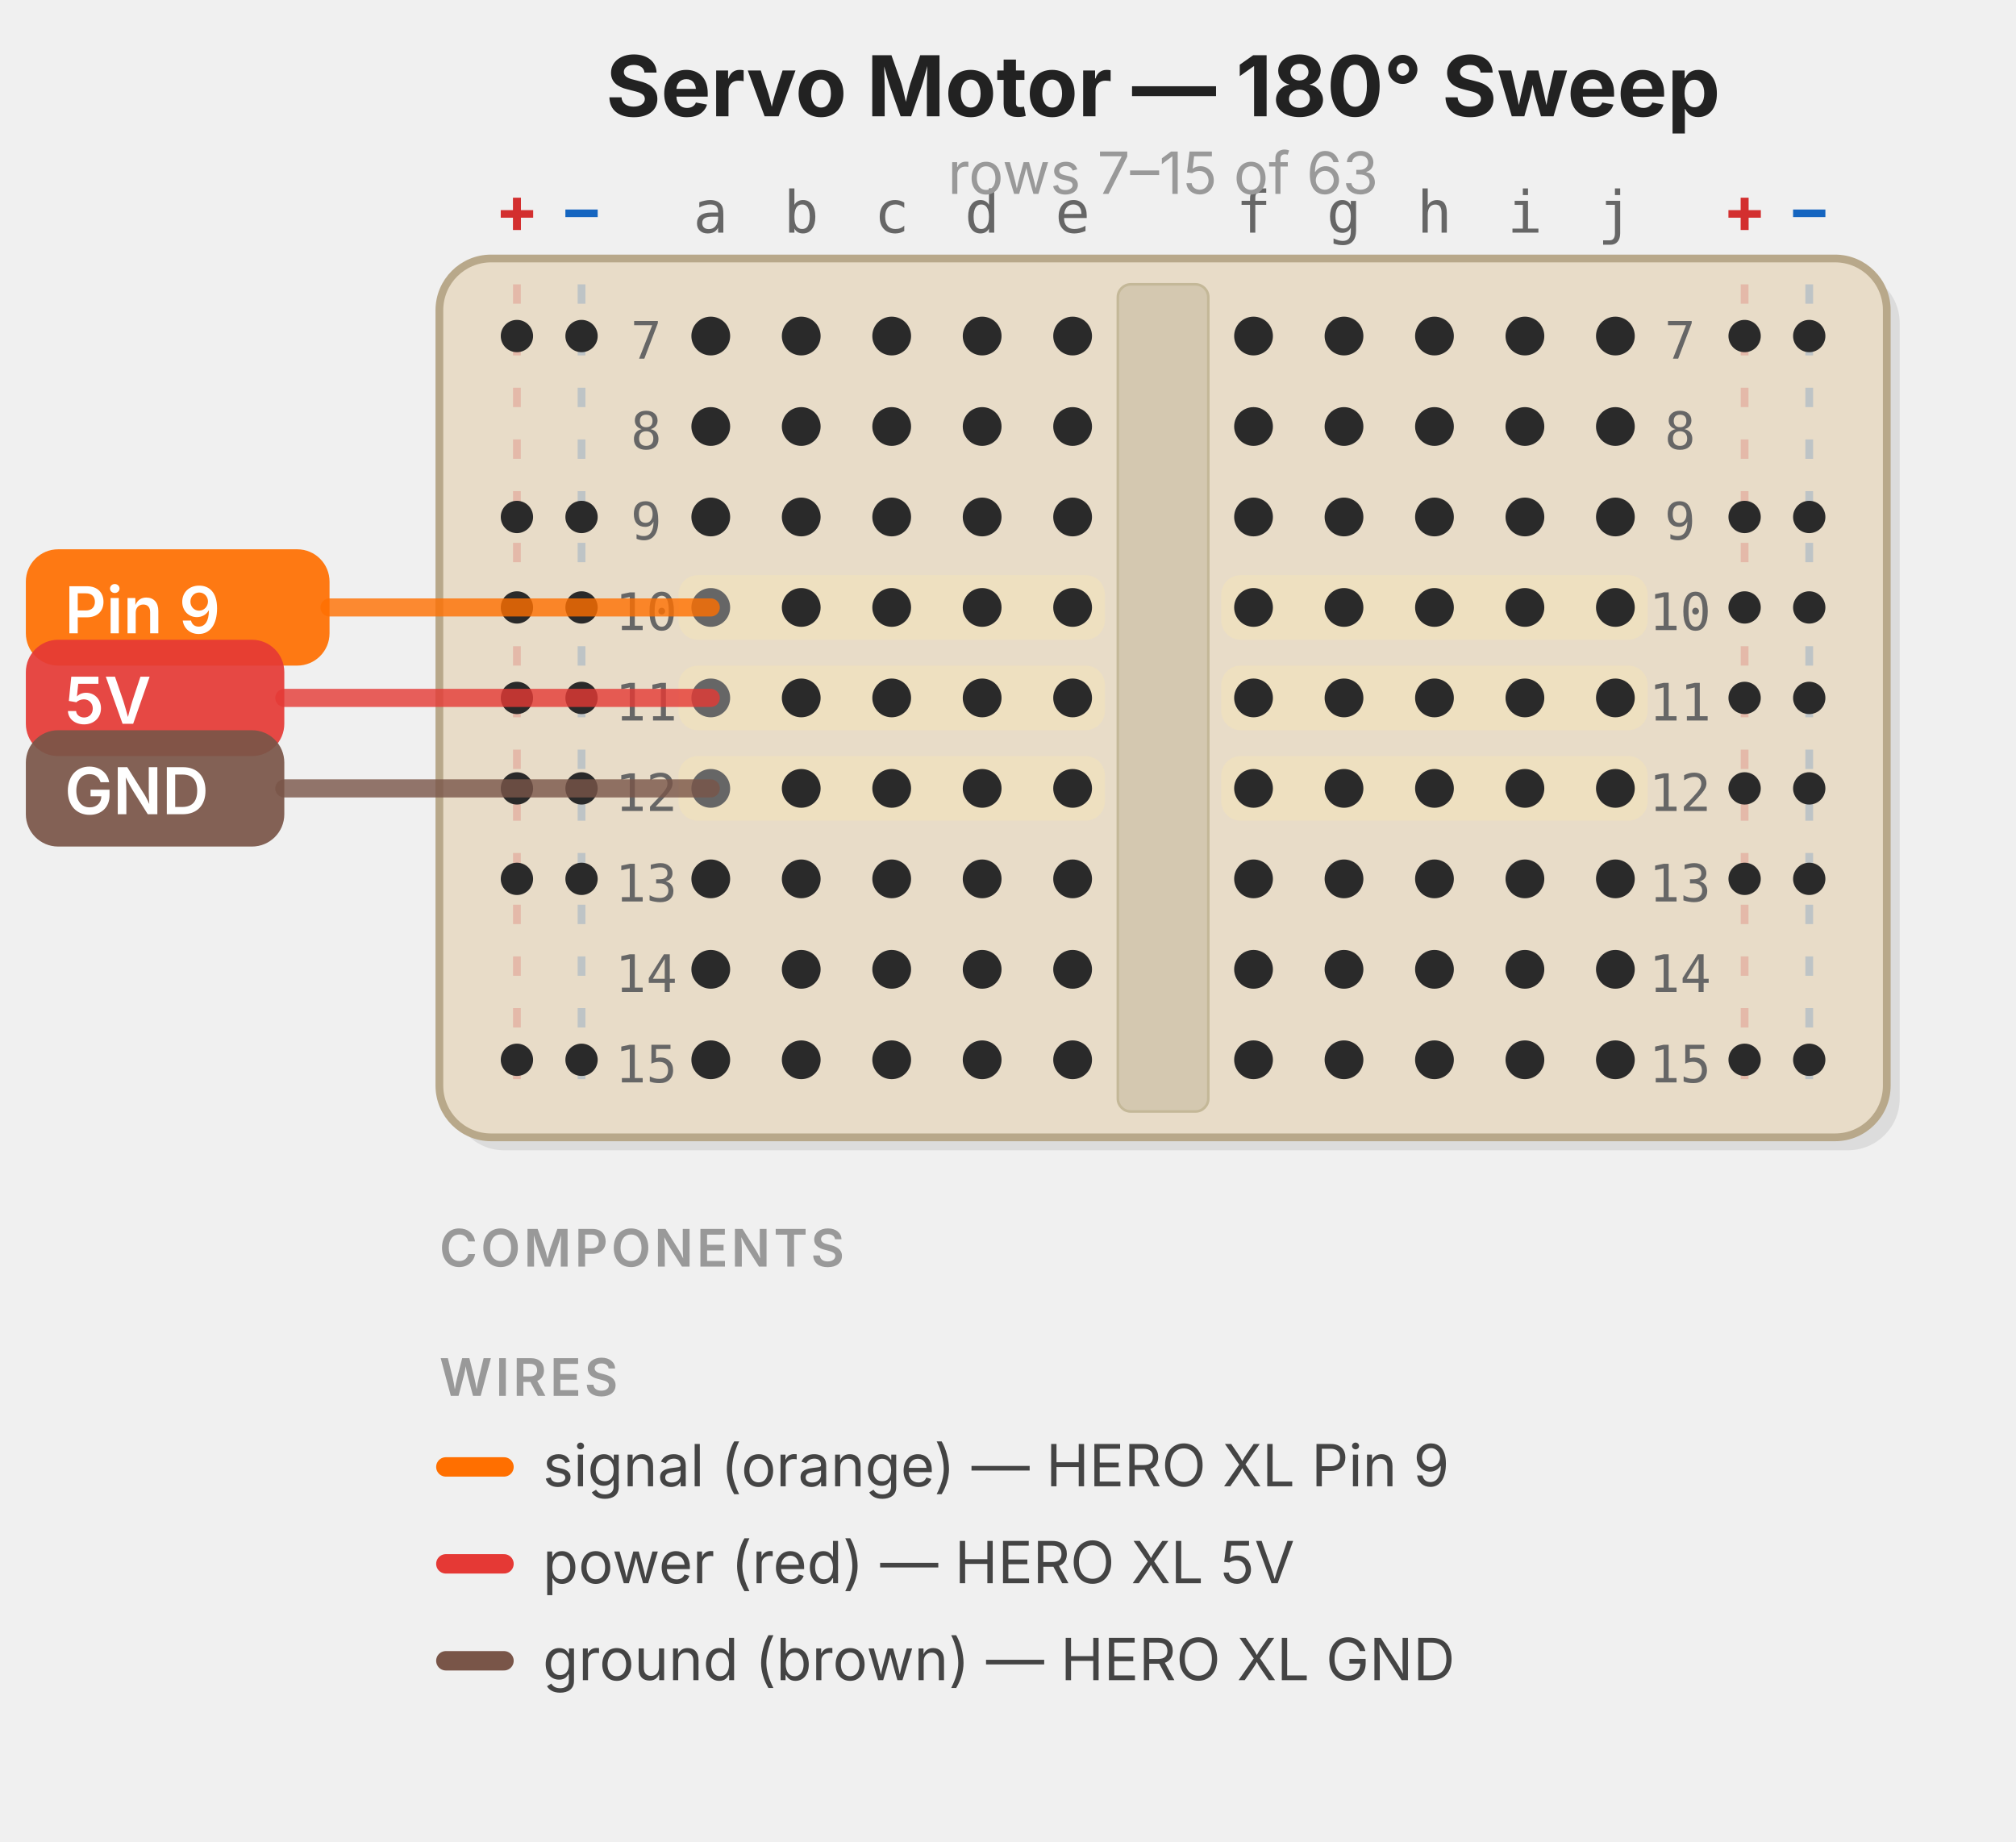
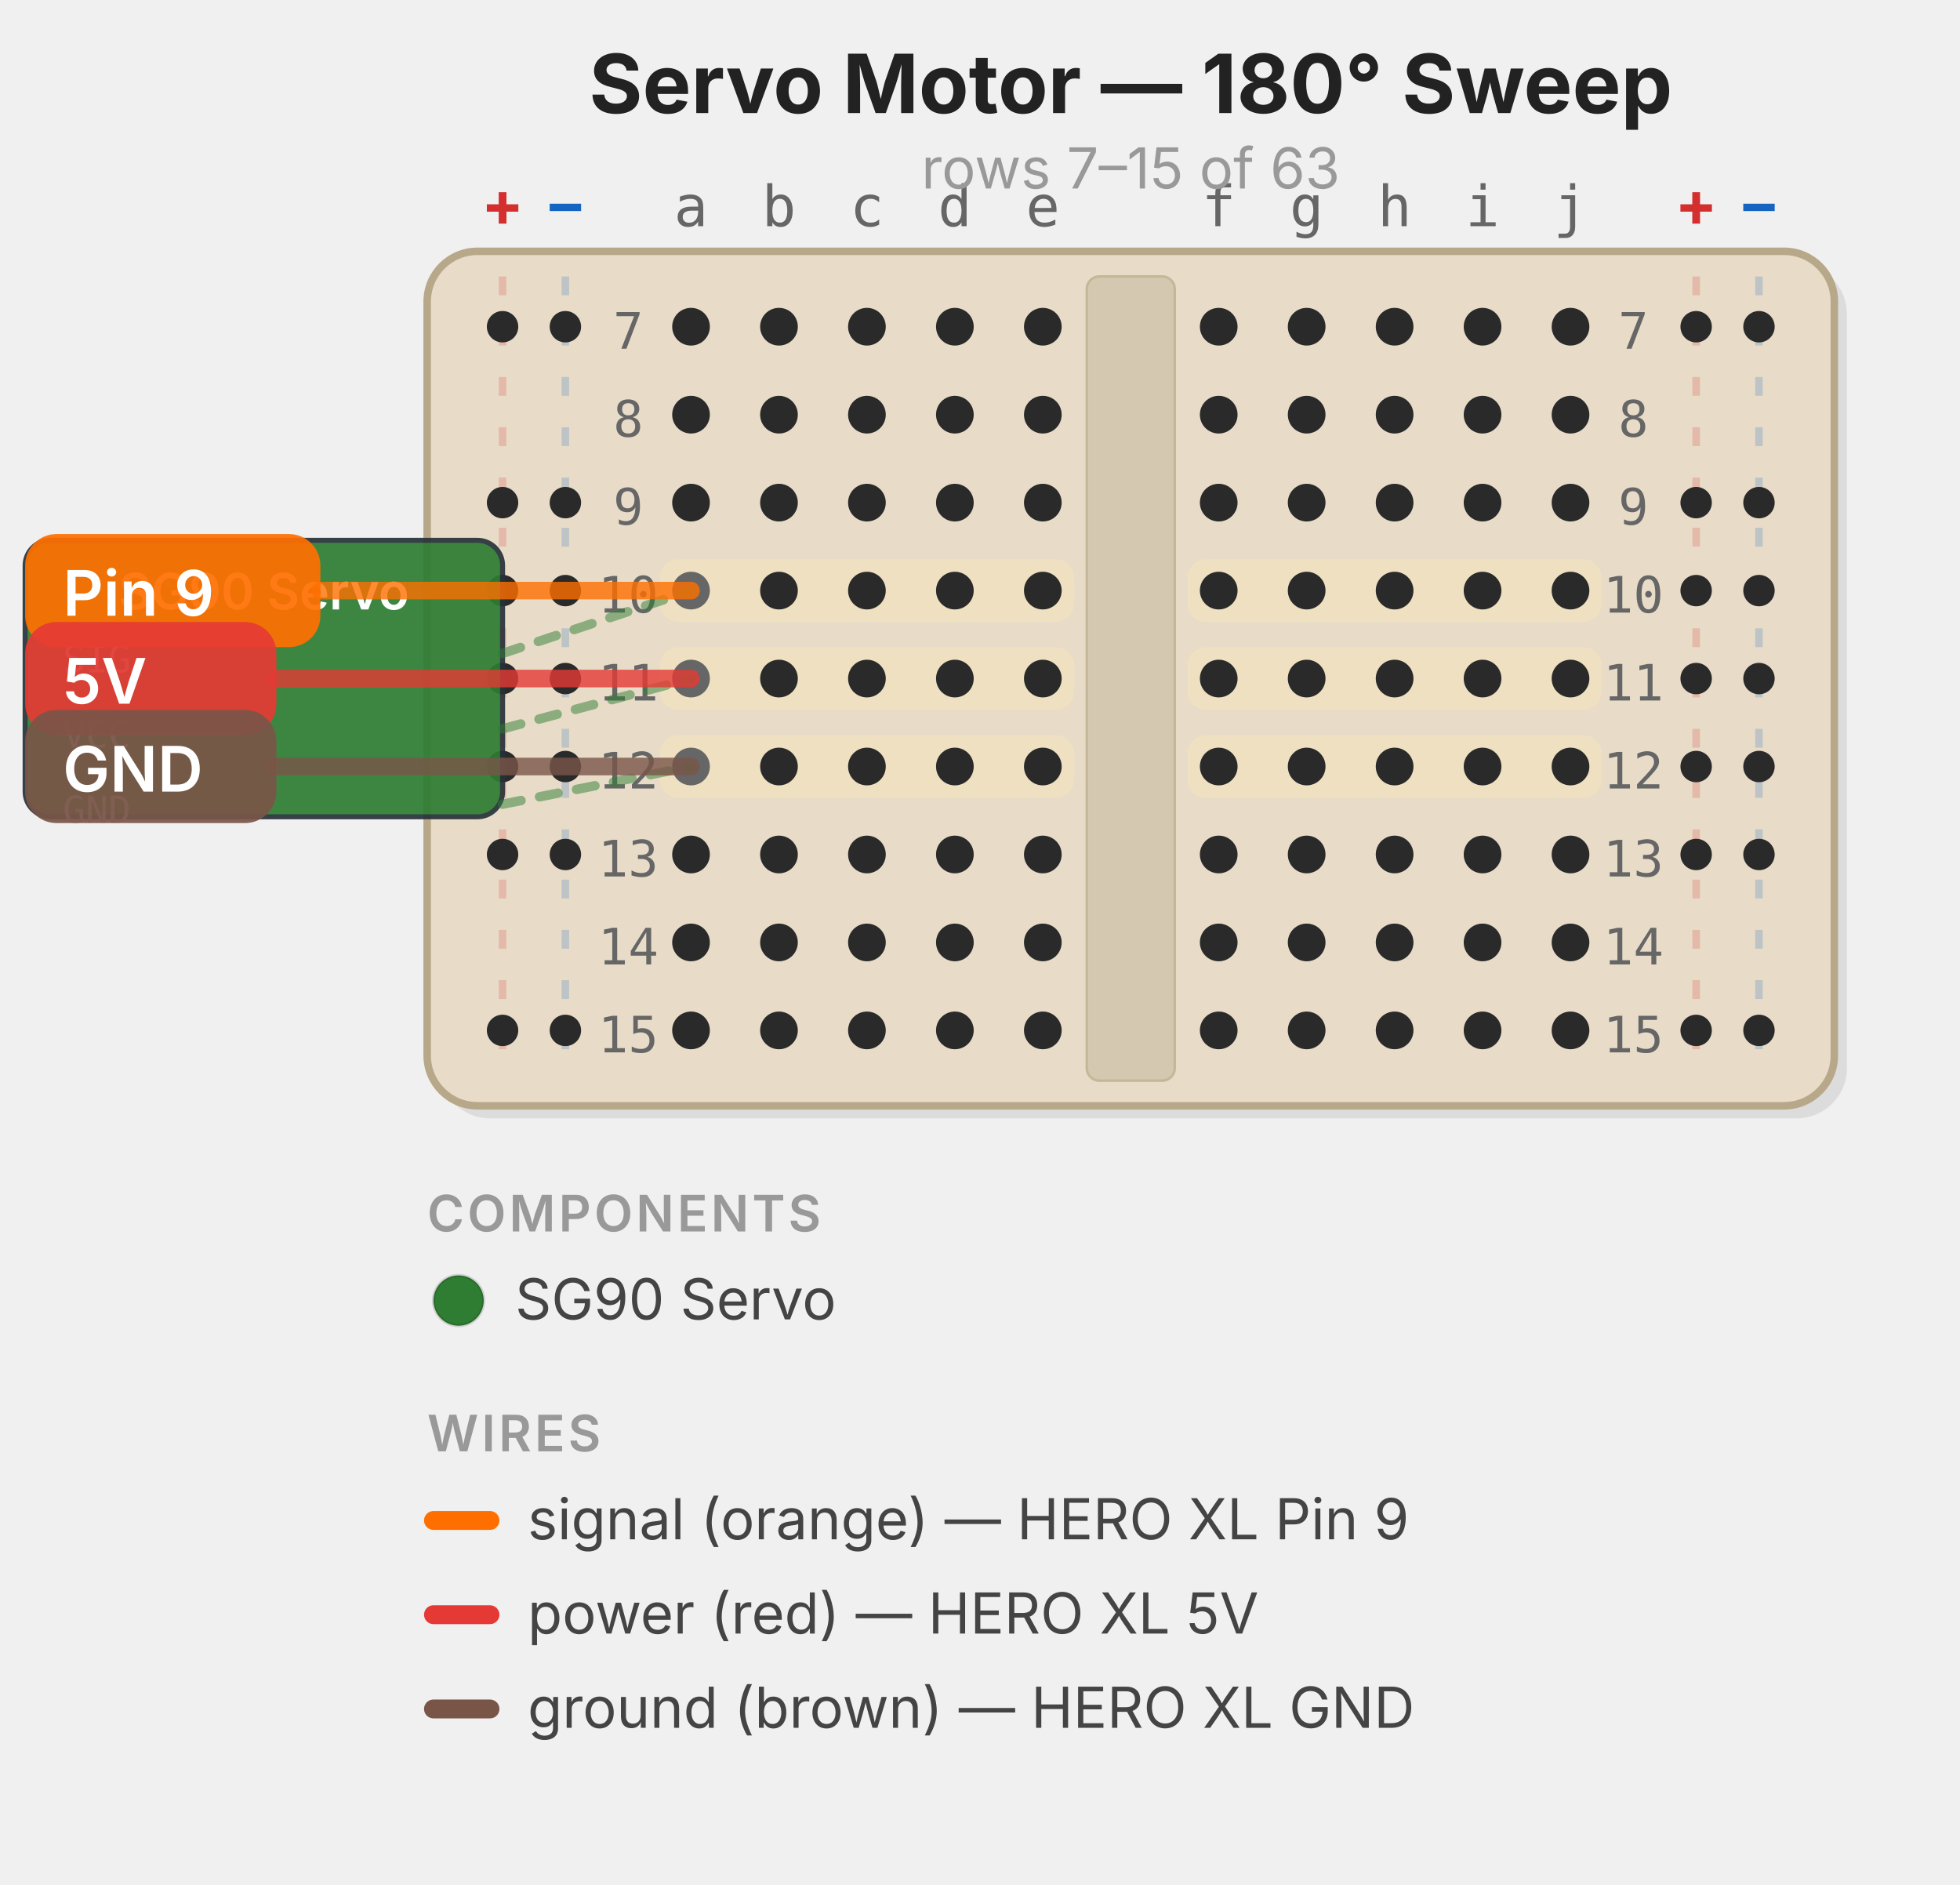
- <svg xmlns="http://www.w3.org/2000/svg" viewBox="0 0 312 285" width="312" height="285" style="background:#fff">
+ <svg xmlns="http://www.w3.org/2000/svg" viewBox="0 0 312 300" width="312" height="300" style="background:#fff">
  <rect x="70.0" y="42.0" width="224.0" height="136.0" rx="8" fill="#00000015" />
  <rect x="68.0" y="40.0" width="224.0" height="136.0" rx="8" fill="#e8dcc8" stroke="#b8a88a" stroke-width="1.2" />
  <rect x="173.0" y="44.0" width="14.0" height="128.0" rx="2" fill="#d4c8b0" stroke="#c4b898" stroke-width="0.4" />
  <line x1="80.0" y1="44.0" x2="80.0" y2="172.0" stroke="#d32f2f" stroke-width="1.2" opacity="0.2" stroke-dasharray="3,5" />
  <line x1="90.0" y1="44.0" x2="90.0" y2="172.0" stroke="#1565c0" stroke-width="1.2" opacity="0.2" stroke-dasharray="3,5" />
  <line x1="270.0" y1="44.0" x2="270.0" y2="172.0" stroke="#d32f2f" stroke-width="1.2" opacity="0.2" stroke-dasharray="3,5" />
  <line x1="280.0" y1="44.0" x2="280.0" y2="172.0" stroke="#1565c0" stroke-width="1.2" opacity="0.2" stroke-dasharray="3,5" />
  <rect x="105.0" y="89.0" width="66.0" height="10.0" rx="3" fill="#ffeaa7" opacity="0.25" />
  <rect x="189.0" y="89.0" width="66.0" height="10.0" rx="3" fill="#ffeaa7" opacity="0.25" />
  <rect x="105.0" y="103.0" width="66.0" height="10.0" rx="3" fill="#ffeaa7" opacity="0.25" />
  <rect x="189.0" y="103.0" width="66.0" height="10.0" rx="3" fill="#ffeaa7" opacity="0.25" />
  <rect x="105.0" y="117.0" width="66.0" height="10.0" rx="3" fill="#ffeaa7" opacity="0.25" />
  <rect x="189.0" y="117.0" width="66.0" height="10.0" rx="3" fill="#ffeaa7" opacity="0.25" />
  <circle cx="110.0" cy="52.0" r="3.0" fill="#2a2a2a" />
  <circle cx="110.0" cy="66.0" r="3.0" fill="#2a2a2a" />
  <circle cx="110.0" cy="80.0" r="3.0" fill="#2a2a2a" />
  <circle cx="110.0" cy="94.0" r="3.0" fill="#666" />
  <circle cx="110.0" cy="108.0" r="3.0" fill="#666" />
  <circle cx="110.0" cy="122.0" r="3.0" fill="#666" />
  <circle cx="110.0" cy="136.0" r="3.0" fill="#2a2a2a" />
  <circle cx="110.0" cy="150.0" r="3.0" fill="#2a2a2a" />
  <circle cx="110.0" cy="164.0" r="3.0" fill="#2a2a2a" />
  <circle cx="124.0" cy="52.0" r="3.0" fill="#2a2a2a" />
  <circle cx="124.0" cy="66.0" r="3.0" fill="#2a2a2a" />
  <circle cx="124.0" cy="80.0" r="3.0" fill="#2a2a2a" />
  <circle cx="124.0" cy="94.0" r="3.0" fill="#2a2a2a" />
  <circle cx="124.0" cy="108.0" r="3.0" fill="#2a2a2a" />
  <circle cx="124.0" cy="122.0" r="3.0" fill="#2a2a2a" />
  <circle cx="124.0" cy="136.0" r="3.0" fill="#2a2a2a" />
  <circle cx="124.0" cy="150.0" r="3.0" fill="#2a2a2a" />
  <circle cx="124.0" cy="164.0" r="3.0" fill="#2a2a2a" />
  <circle cx="138.0" cy="52.0" r="3.0" fill="#2a2a2a" />
  <circle cx="138.0" cy="66.0" r="3.0" fill="#2a2a2a" />
  <circle cx="138.0" cy="80.0" r="3.0" fill="#2a2a2a" />
  <circle cx="138.0" cy="94.0" r="3.0" fill="#2a2a2a" />
  <circle cx="138.0" cy="108.0" r="3.0" fill="#2a2a2a" />
  <circle cx="138.0" cy="122.0" r="3.0" fill="#2a2a2a" />
  <circle cx="138.0" cy="136.0" r="3.0" fill="#2a2a2a" />
  <circle cx="138.0" cy="150.0" r="3.0" fill="#2a2a2a" />
  <circle cx="138.0" cy="164.0" r="3.0" fill="#2a2a2a" />
  <circle cx="152.0" cy="52.0" r="3.0" fill="#2a2a2a" />
  <circle cx="152.0" cy="66.0" r="3.0" fill="#2a2a2a" />
  <circle cx="152.0" cy="80.0" r="3.0" fill="#2a2a2a" />
  <circle cx="152.0" cy="94.0" r="3.0" fill="#2a2a2a" />
  <circle cx="152.0" cy="108.0" r="3.0" fill="#2a2a2a" />
  <circle cx="152.0" cy="122.0" r="3.0" fill="#2a2a2a" />
  <circle cx="152.0" cy="136.0" r="3.0" fill="#2a2a2a" />
  <circle cx="152.0" cy="150.0" r="3.0" fill="#2a2a2a" />
  <circle cx="152.0" cy="164.0" r="3.0" fill="#2a2a2a" />
  <circle cx="166.0" cy="52.0" r="3.0" fill="#2a2a2a" />
  <circle cx="166.0" cy="66.0" r="3.0" fill="#2a2a2a" />
  <circle cx="166.0" cy="80.0" r="3.0" fill="#2a2a2a" />
  <circle cx="166.0" cy="94.0" r="3.0" fill="#2a2a2a" />
  <circle cx="166.0" cy="108.0" r="3.0" fill="#2a2a2a" />
  <circle cx="166.0" cy="122.0" r="3.0" fill="#2a2a2a" />
  <circle cx="166.0" cy="136.0" r="3.0" fill="#2a2a2a" />
  <circle cx="166.0" cy="150.0" r="3.0" fill="#2a2a2a" />
  <circle cx="166.0" cy="164.0" r="3.0" fill="#2a2a2a" />
  <circle cx="194.0" cy="52.0" r="3.0" fill="#2a2a2a" />
  <circle cx="194.0" cy="66.0" r="3.0" fill="#2a2a2a" />
  <circle cx="194.0" cy="80.0" r="3.0" fill="#2a2a2a" />
  <circle cx="194.0" cy="94.0" r="3.0" fill="#2a2a2a" />
  <circle cx="194.0" cy="108.0" r="3.0" fill="#2a2a2a" />
  <circle cx="194.0" cy="122.0" r="3.0" fill="#2a2a2a" />
  <circle cx="194.0" cy="136.0" r="3.0" fill="#2a2a2a" />
  <circle cx="194.0" cy="150.0" r="3.0" fill="#2a2a2a" />
  <circle cx="194.0" cy="164.0" r="3.0" fill="#2a2a2a" />
  <circle cx="208.0" cy="52.0" r="3.0" fill="#2a2a2a" />
  <circle cx="208.0" cy="66.0" r="3.0" fill="#2a2a2a" />
  <circle cx="208.0" cy="80.0" r="3.0" fill="#2a2a2a" />
  <circle cx="208.0" cy="94.0" r="3.0" fill="#2a2a2a" />
  <circle cx="208.0" cy="108.0" r="3.0" fill="#2a2a2a" />
  <circle cx="208.0" cy="122.0" r="3.0" fill="#2a2a2a" />
  <circle cx="208.0" cy="136.0" r="3.0" fill="#2a2a2a" />
  <circle cx="208.0" cy="150.0" r="3.0" fill="#2a2a2a" />
  <circle cx="208.0" cy="164.0" r="3.0" fill="#2a2a2a" />
  <circle cx="222.0" cy="52.0" r="3.0" fill="#2a2a2a" />
  <circle cx="222.0" cy="66.0" r="3.0" fill="#2a2a2a" />
  <circle cx="222.0" cy="80.0" r="3.0" fill="#2a2a2a" />
  <circle cx="222.0" cy="94.0" r="3.0" fill="#2a2a2a" />
  <circle cx="222.0" cy="108.0" r="3.0" fill="#2a2a2a" />
  <circle cx="222.0" cy="122.0" r="3.0" fill="#2a2a2a" />
  <circle cx="222.0" cy="136.0" r="3.0" fill="#2a2a2a" />
  <circle cx="222.0" cy="150.0" r="3.0" fill="#2a2a2a" />
  <circle cx="222.0" cy="164.0" r="3.0" fill="#2a2a2a" />
  <circle cx="236.0" cy="52.0" r="3.0" fill="#2a2a2a" />
  <circle cx="236.0" cy="66.0" r="3.0" fill="#2a2a2a" />
  <circle cx="236.0" cy="80.0" r="3.0" fill="#2a2a2a" />
  <circle cx="236.0" cy="94.0" r="3.0" fill="#2a2a2a" />
  <circle cx="236.0" cy="108.0" r="3.0" fill="#2a2a2a" />
  <circle cx="236.0" cy="122.0" r="3.0" fill="#2a2a2a" />
  <circle cx="236.0" cy="136.0" r="3.0" fill="#2a2a2a" />
  <circle cx="236.0" cy="150.0" r="3.0" fill="#2a2a2a" />
  <circle cx="236.0" cy="164.0" r="3.0" fill="#2a2a2a" />
  <circle cx="250.0" cy="52.0" r="3.0" fill="#2a2a2a" />
  <circle cx="250.0" cy="66.0" r="3.0" fill="#2a2a2a" />
  <circle cx="250.0" cy="80.0" r="3.0" fill="#2a2a2a" />
  <circle cx="250.0" cy="94.0" r="3.0" fill="#2a2a2a" />
  <circle cx="250.0" cy="108.0" r="3.0" fill="#2a2a2a" />
  <circle cx="250.0" cy="122.0" r="3.0" fill="#2a2a2a" />
  <circle cx="250.0" cy="136.0" r="3.0" fill="#2a2a2a" />
  <circle cx="250.0" cy="150.0" r="3.0" fill="#2a2a2a" />
  <circle cx="250.0" cy="164.0" r="3.0" fill="#2a2a2a" />
  <circle cx="80.0" cy="52.0" r="2.5" fill="#2a2a2a" />
  <circle cx="80.0" cy="80.0" r="2.5" fill="#2a2a2a" />
  <circle cx="80.0" cy="94.0" r="2.5" fill="#2a2a2a" />
  <circle cx="80.0" cy="108.0" r="2.5" fill="#2a2a2a" />
  <circle cx="80.0" cy="122.0" r="2.5" fill="#2a2a2a" />
  <circle cx="80.0" cy="136.0" r="2.5" fill="#2a2a2a" />
  <circle cx="80.0" cy="164.0" r="2.5" fill="#2a2a2a" />
  <circle cx="90.0" cy="52.0" r="2.5" fill="#2a2a2a" />
  <circle cx="90.0" cy="80.0" r="2.5" fill="#2a2a2a" />
  <circle cx="90.0" cy="94.0" r="2.5" fill="#2a2a2a" />
  <circle cx="90.0" cy="108.0" r="2.5" fill="#2a2a2a" />
  <circle cx="90.0" cy="122.0" r="2.5" fill="#2a2a2a" />
  <circle cx="90.0" cy="136.0" r="2.5" fill="#2a2a2a" />
  <circle cx="90.0" cy="164.0" r="2.5" fill="#2a2a2a" />
  <circle cx="270.0" cy="52.0" r="2.5" fill="#2a2a2a" />
  <circle cx="270.0" cy="80.0" r="2.5" fill="#2a2a2a" />
  <circle cx="270.0" cy="94.0" r="2.5" fill="#2a2a2a" />
  <circle cx="270.0" cy="108.0" r="2.5" fill="#2a2a2a" />
  <circle cx="270.0" cy="122.0" r="2.5" fill="#2a2a2a" />
  <circle cx="270.0" cy="136.0" r="2.5" fill="#2a2a2a" />
  <circle cx="270.0" cy="164.0" r="2.5" fill="#2a2a2a" />
  <circle cx="280.0" cy="52.0" r="2.5" fill="#2a2a2a" />
  <circle cx="280.0" cy="80.0" r="2.5" fill="#2a2a2a" />
  <circle cx="280.0" cy="94.0" r="2.5" fill="#2a2a2a" />
  <circle cx="280.0" cy="108.0" r="2.5" fill="#2a2a2a" />
  <circle cx="280.0" cy="122.0" r="2.5" fill="#2a2a2a" />
  <circle cx="280.0" cy="136.0" r="2.5" fill="#2a2a2a" />
  <circle cx="280.0" cy="164.0" r="2.5" fill="#2a2a2a" />
  <text x="110.0" y="36.0" font-size="9" fill="#666" text-anchor="middle" font-family="'SF Mono', 'Cascadia Code', 'Fira Code', monospace">a</text>
  <text x="124.0" y="36.0" font-size="9" fill="#666" text-anchor="middle" font-family="'SF Mono', 'Cascadia Code', 'Fira Code', monospace">b</text>
  <text x="138.0" y="36.0" font-size="9" fill="#666" text-anchor="middle" font-family="'SF Mono', 'Cascadia Code', 'Fira Code', monospace">c</text>
  <text x="152.0" y="36.0" font-size="9" fill="#666" text-anchor="middle" font-family="'SF Mono', 'Cascadia Code', 'Fira Code', monospace">d</text>
  <text x="166.0" y="36.0" font-size="9" fill="#666" text-anchor="middle" font-family="'SF Mono', 'Cascadia Code', 'Fira Code', monospace">e</text>
  <text x="194.0" y="36.0" font-size="9" fill="#666" text-anchor="middle" font-family="'SF Mono', 'Cascadia Code', 'Fira Code', monospace">f</text>
  <text x="208.0" y="36.0" font-size="9" fill="#666" text-anchor="middle" font-family="'SF Mono', 'Cascadia Code', 'Fira Code', monospace">g</text>
  <text x="222.0" y="36.0" font-size="9" fill="#666" text-anchor="middle" font-family="'SF Mono', 'Cascadia Code', 'Fira Code', monospace">h</text>
  <text x="236.0" y="36.0" font-size="9" fill="#666" text-anchor="middle" font-family="'SF Mono', 'Cascadia Code', 'Fira Code', monospace">i</text>
  <text x="250.0" y="36.0" font-size="9" fill="#666" text-anchor="middle" font-family="'SF Mono', 'Cascadia Code', 'Fira Code', monospace">j</text>
  <text x="80.0" y="36.0" font-size="10" fill="#d32f2f" font-weight="bold" text-anchor="middle" font-family="system-ui, -apple-system, 'Segoe UI', sans-serif">+</text>
  <text x="90.0" y="36.0" font-size="10" fill="#1565c0" font-weight="bold" text-anchor="middle" font-family="system-ui, -apple-system, 'Segoe UI', sans-serif">–</text>
  <text x="270.0" y="36.0" font-size="10" fill="#d32f2f" font-weight="bold" text-anchor="middle" font-family="system-ui, -apple-system, 'Segoe UI', sans-serif">+</text>
  <text x="280.0" y="36.0" font-size="10" fill="#1565c0" font-weight="bold" text-anchor="middle" font-family="system-ui, -apple-system, 'Segoe UI', sans-serif">–</text>
  <text x="100.0" y="55.5" font-size="8" fill="#666" text-anchor="middle" font-family="'SF Mono', 'Cascadia Code', 'Fira Code', monospace">7</text>
  <text x="260.0" y="55.5" font-size="8" fill="#666" text-anchor="middle" font-family="'SF Mono', 'Cascadia Code', 'Fira Code', monospace">7</text>
  <text x="100.0" y="69.5" font-size="8" fill="#666" text-anchor="middle" font-family="'SF Mono', 'Cascadia Code', 'Fira Code', monospace">8</text>
  <text x="260.0" y="69.5" font-size="8" fill="#666" text-anchor="middle" font-family="'SF Mono', 'Cascadia Code', 'Fira Code', monospace">8</text>
  <text x="100.0" y="83.5" font-size="8" fill="#666" text-anchor="middle" font-family="'SF Mono', 'Cascadia Code', 'Fira Code', monospace">9</text>
  <text x="260.0" y="83.5" font-size="8" fill="#666" text-anchor="middle" font-family="'SF Mono', 'Cascadia Code', 'Fira Code', monospace">9</text>
  <text x="100.0" y="97.5" font-size="8" fill="#666" text-anchor="middle" font-family="'SF Mono', 'Cascadia Code', 'Fira Code', monospace">10</text>
  <text x="260.0" y="97.5" font-size="8" fill="#666" text-anchor="middle" font-family="'SF Mono', 'Cascadia Code', 'Fira Code', monospace">10</text>
  <text x="100.0" y="111.5" font-size="8" fill="#666" text-anchor="middle" font-family="'SF Mono', 'Cascadia Code', 'Fira Code', monospace">11</text>
  <text x="260.0" y="111.5" font-size="8" fill="#666" text-anchor="middle" font-family="'SF Mono', 'Cascadia Code', 'Fira Code', monospace">11</text>
  <text x="100.0" y="125.5" font-size="8" fill="#666" text-anchor="middle" font-family="'SF Mono', 'Cascadia Code', 'Fira Code', monospace">12</text>
  <text x="260.0" y="125.5" font-size="8" fill="#666" text-anchor="middle" font-family="'SF Mono', 'Cascadia Code', 'Fira Code', monospace">12</text>
  <text x="100.0" y="139.5" font-size="8" fill="#666" text-anchor="middle" font-family="'SF Mono', 'Cascadia Code', 'Fira Code', monospace">13</text>
  <text x="260.0" y="139.5" font-size="8" fill="#666" text-anchor="middle" font-family="'SF Mono', 'Cascadia Code', 'Fira Code', monospace">13</text>
  <text x="100.0" y="153.5" font-size="8" fill="#666" text-anchor="middle" font-family="'SF Mono', 'Cascadia Code', 'Fira Code', monospace">14</text>
  <text x="260.0" y="153.5" font-size="8" fill="#666" text-anchor="middle" font-family="'SF Mono', 'Cascadia Code', 'Fira Code', monospace">14</text>
  <text x="100.0" y="167.5" font-size="8" fill="#666" text-anchor="middle" font-family="'SF Mono', 'Cascadia Code', 'Fira Code', monospace">15</text>
  <text x="260.0" y="167.5" font-size="8" fill="#666" text-anchor="middle" font-family="'SF Mono', 'Cascadia Code', 'Fira Code', monospace">15</text>
+   <rect x="4.0" y="86.0" width="76.0" height="44.0" rx="4" fill="#2e7d32" stroke="#263238" stroke-width="0.8" opacity="0.92" />
+   <text x="42.0" y="97.0" font-size="8" fill="white" font-weight="600" text-anchor="middle" font-family="system-ui, -apple-system, 'Segoe UI', sans-serif">SG90 Servo</text>
+   <text x="10.0" y="107.0" font-size="6" fill="#ccc" font-family="'SF Mono', 'Cascadia Code', 'Fira Code', monospace">SIG</text>
+   <line x1="80.0" y1="104.0" x2="110.0" y2="94.0" stroke="#2e7d32" stroke-width="1.5" stroke-linecap="round" opacity="0.5" stroke-dasharray="3,3" />
+   <text x="10.0" y="119.0" font-size="6" fill="#ccc" font-family="'SF Mono', 'Cascadia Code', 'Fira Code', monospace">VCC</text>
+   <line x1="80.0" y1="116.0" x2="110.0" y2="108.0" stroke="#2e7d32" stroke-width="1.5" stroke-linecap="round" opacity="0.5" stroke-dasharray="3,3" />
+   <text x="10.0" y="131.0" font-size="6" fill="#ccc" font-family="'SF Mono', 'Cascadia Code', 'Fira Code', monospace">GND</text>
+   <line x1="80.0" y1="128.0" x2="110.0" y2="122.0" stroke="#2e7d32" stroke-width="1.5" stroke-linecap="round" opacity="0.5" stroke-dasharray="3,3" />
  <line x1="51.0" y1="94.0" x2="110.0" y2="94.0" stroke="#ff6f00" stroke-width="2.8" stroke-linecap="round" opacity="0.8" />
  <rect x="4.0" y="85.0" width="47.0" height="18.0" rx="5" fill="#ff6f00" opacity="0.92" />
  <text x="10.0" y="98.0" font-size="10" fill="white" font-weight="600" font-family="system-ui, -apple-system, 'Segoe UI', sans-serif">Pin 9</text>
  <line x1="44.0" y1="108.0" x2="110.0" y2="108.0" stroke="#e53935" stroke-width="2.8" stroke-linecap="round" opacity="0.8" />
  <rect x="4.0" y="99.0" width="40.0" height="18.0" rx="5" fill="#e53935" opacity="0.92" />
  <text x="10.0" y="112.0" font-size="10" fill="white" font-weight="600" font-family="system-ui, -apple-system, 'Segoe UI', sans-serif">5V</text>
  <line x1="44.0" y1="122.0" x2="110.0" y2="122.0" stroke="#795548" stroke-width="2.8" stroke-linecap="round" opacity="0.8" />
  <rect x="4.0" y="113.0" width="40.0" height="18.0" rx="5" fill="#795548" opacity="0.92" />
  <text x="10.0" y="126.0" font-size="10" fill="white" font-weight="600" font-family="system-ui, -apple-system, 'Segoe UI', sans-serif">GND</text>
  <text x="68.0" y="196.0" font-size="8" fill="#999" font-weight="600" letter-spacing="0.5" font-family="system-ui, -apple-system, 'Segoe UI', sans-serif">COMPONENTS</text>
-   <text x="68.0" y="216.0" font-size="8" fill="#999" font-weight="600" letter-spacing="0.5" font-family="system-ui, -apple-system, 'Segoe UI', sans-serif">WIRES</text>
-   <line x1="69.0" y1="227.0" x2="78.0" y2="227.0" stroke="#ff6f00" stroke-width="3" stroke-linecap="round" />
-   <text x="84.0" y="230.0" font-size="9" fill="#444" font-family="system-ui, -apple-system, 'Segoe UI', sans-serif">signal (orange) — HERO XL Pin 9</text>
-   <line x1="69.0" y1="242.0" x2="78.0" y2="242.0" stroke="#e53935" stroke-width="3" stroke-linecap="round" />
-   <text x="84.0" y="245.0" font-size="9" fill="#444" font-family="system-ui, -apple-system, 'Segoe UI', sans-serif">power (red) — HERO XL 5V</text>
-   <line x1="69.0" y1="257.0" x2="78.0" y2="257.0" stroke="#795548" stroke-width="3" stroke-linecap="round" />
-   <text x="84.0" y="260.0" font-size="9" fill="#444" font-family="system-ui, -apple-system, 'Segoe UI', sans-serif">ground (brown) — HERO XL GND</text>
+   <circle cx="73.0" cy="207.0" r="4.0" fill="#2e7d32" stroke="#0002" stroke-width="0.5" />
+   <text x="82.0" y="210.0" font-size="9" fill="#444" font-family="system-ui, -apple-system, 'Segoe UI', sans-serif">SG90 Servo</text>
+   <text x="68.0" y="231.0" font-size="8" fill="#999" font-weight="600" letter-spacing="0.5" font-family="system-ui, -apple-system, 'Segoe UI', sans-serif">WIRES</text>
+   <line x1="69.0" y1="242.0" x2="78.0" y2="242.0" stroke="#ff6f00" stroke-width="3" stroke-linecap="round" />
+   <text x="84.0" y="245.0" font-size="9" fill="#444" font-family="system-ui, -apple-system, 'Segoe UI', sans-serif">signal (orange) — HERO XL Pin 9</text>
+   <line x1="69.0" y1="257.0" x2="78.0" y2="257.0" stroke="#e53935" stroke-width="3" stroke-linecap="round" />
+   <text x="84.0" y="260.0" font-size="9" fill="#444" font-family="system-ui, -apple-system, 'Segoe UI', sans-serif">power (red) — HERO XL 5V</text>
+   <line x1="69.0" y1="272.0" x2="78.0" y2="272.0" stroke="#795548" stroke-width="3" stroke-linecap="round" />
+   <text x="84.0" y="275.0" font-size="9" fill="#444" font-family="system-ui, -apple-system, 'Segoe UI', sans-serif">ground (brown) — HERO XL GND</text>
  <text x="180.0" y="18.0" font-size="13" fill="#222" font-weight="700" text-anchor="middle" font-family="system-ui, -apple-system, 'Segoe UI', sans-serif">Servo Motor — 180° Sweep</text>
  <text x="180.0" y="30.0" font-size="9" fill="#999" text-anchor="middle" font-family="system-ui, -apple-system, 'Segoe UI', sans-serif">rows 7–15 of 63</text>
</svg>
